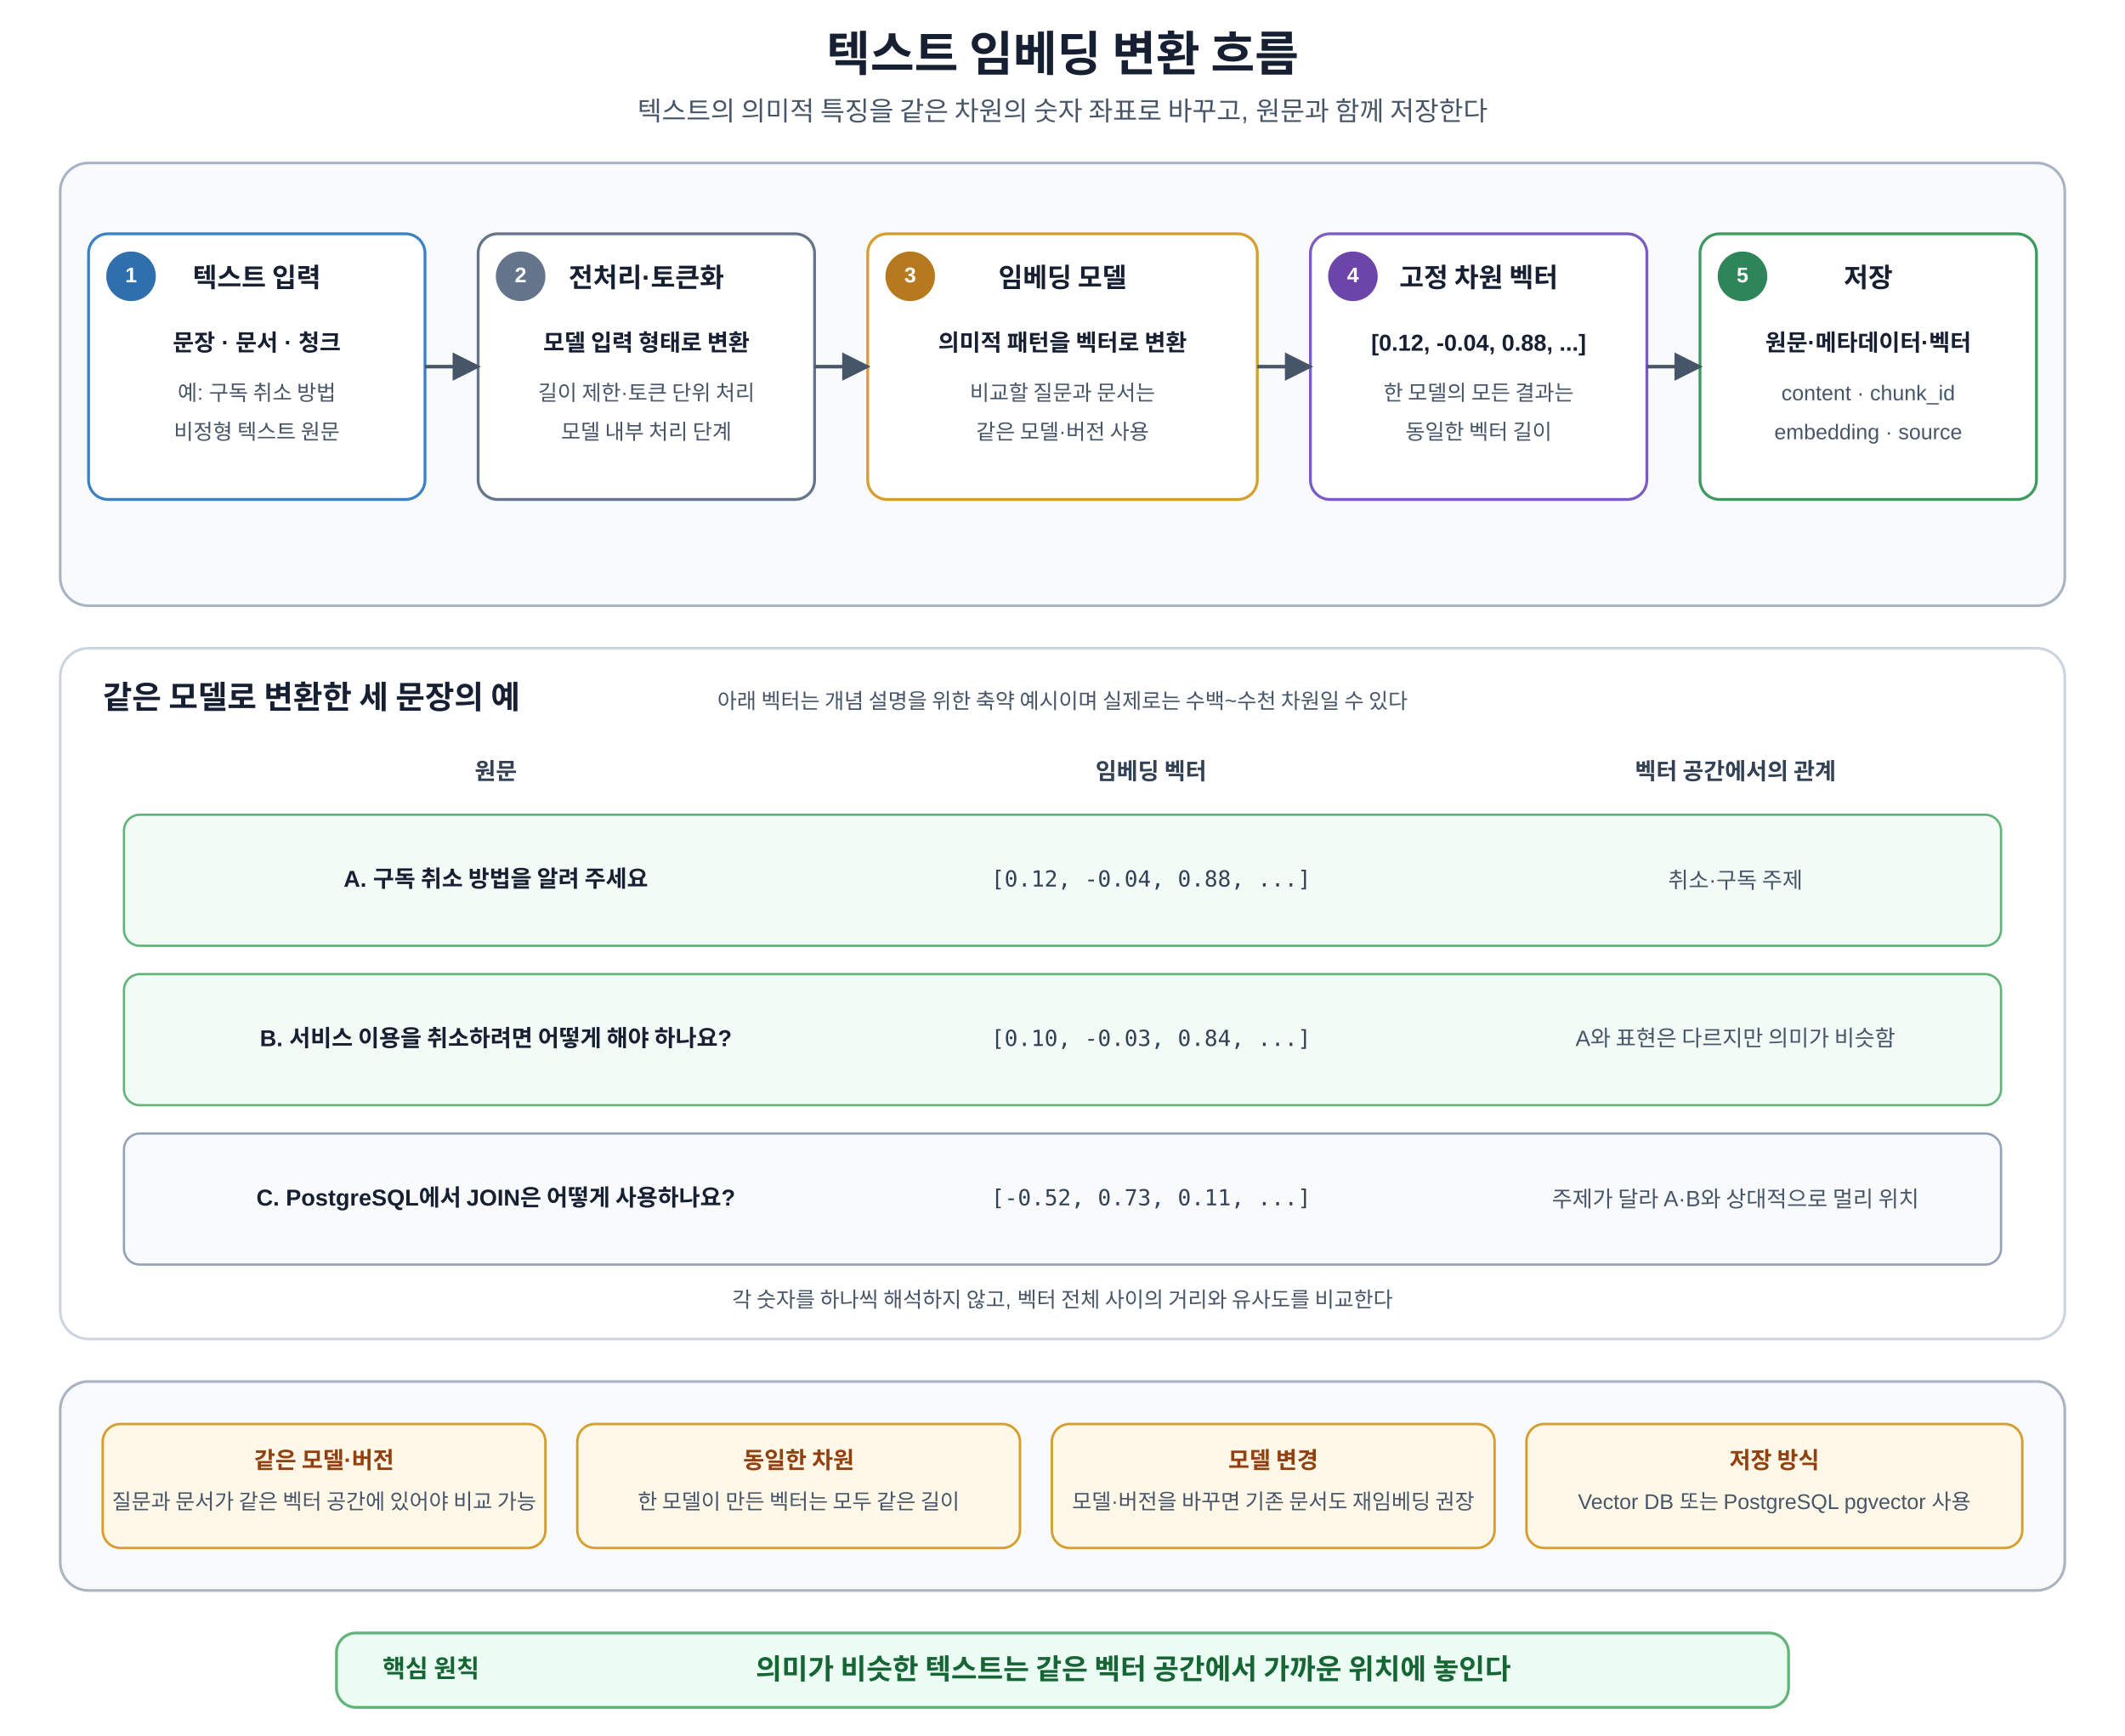
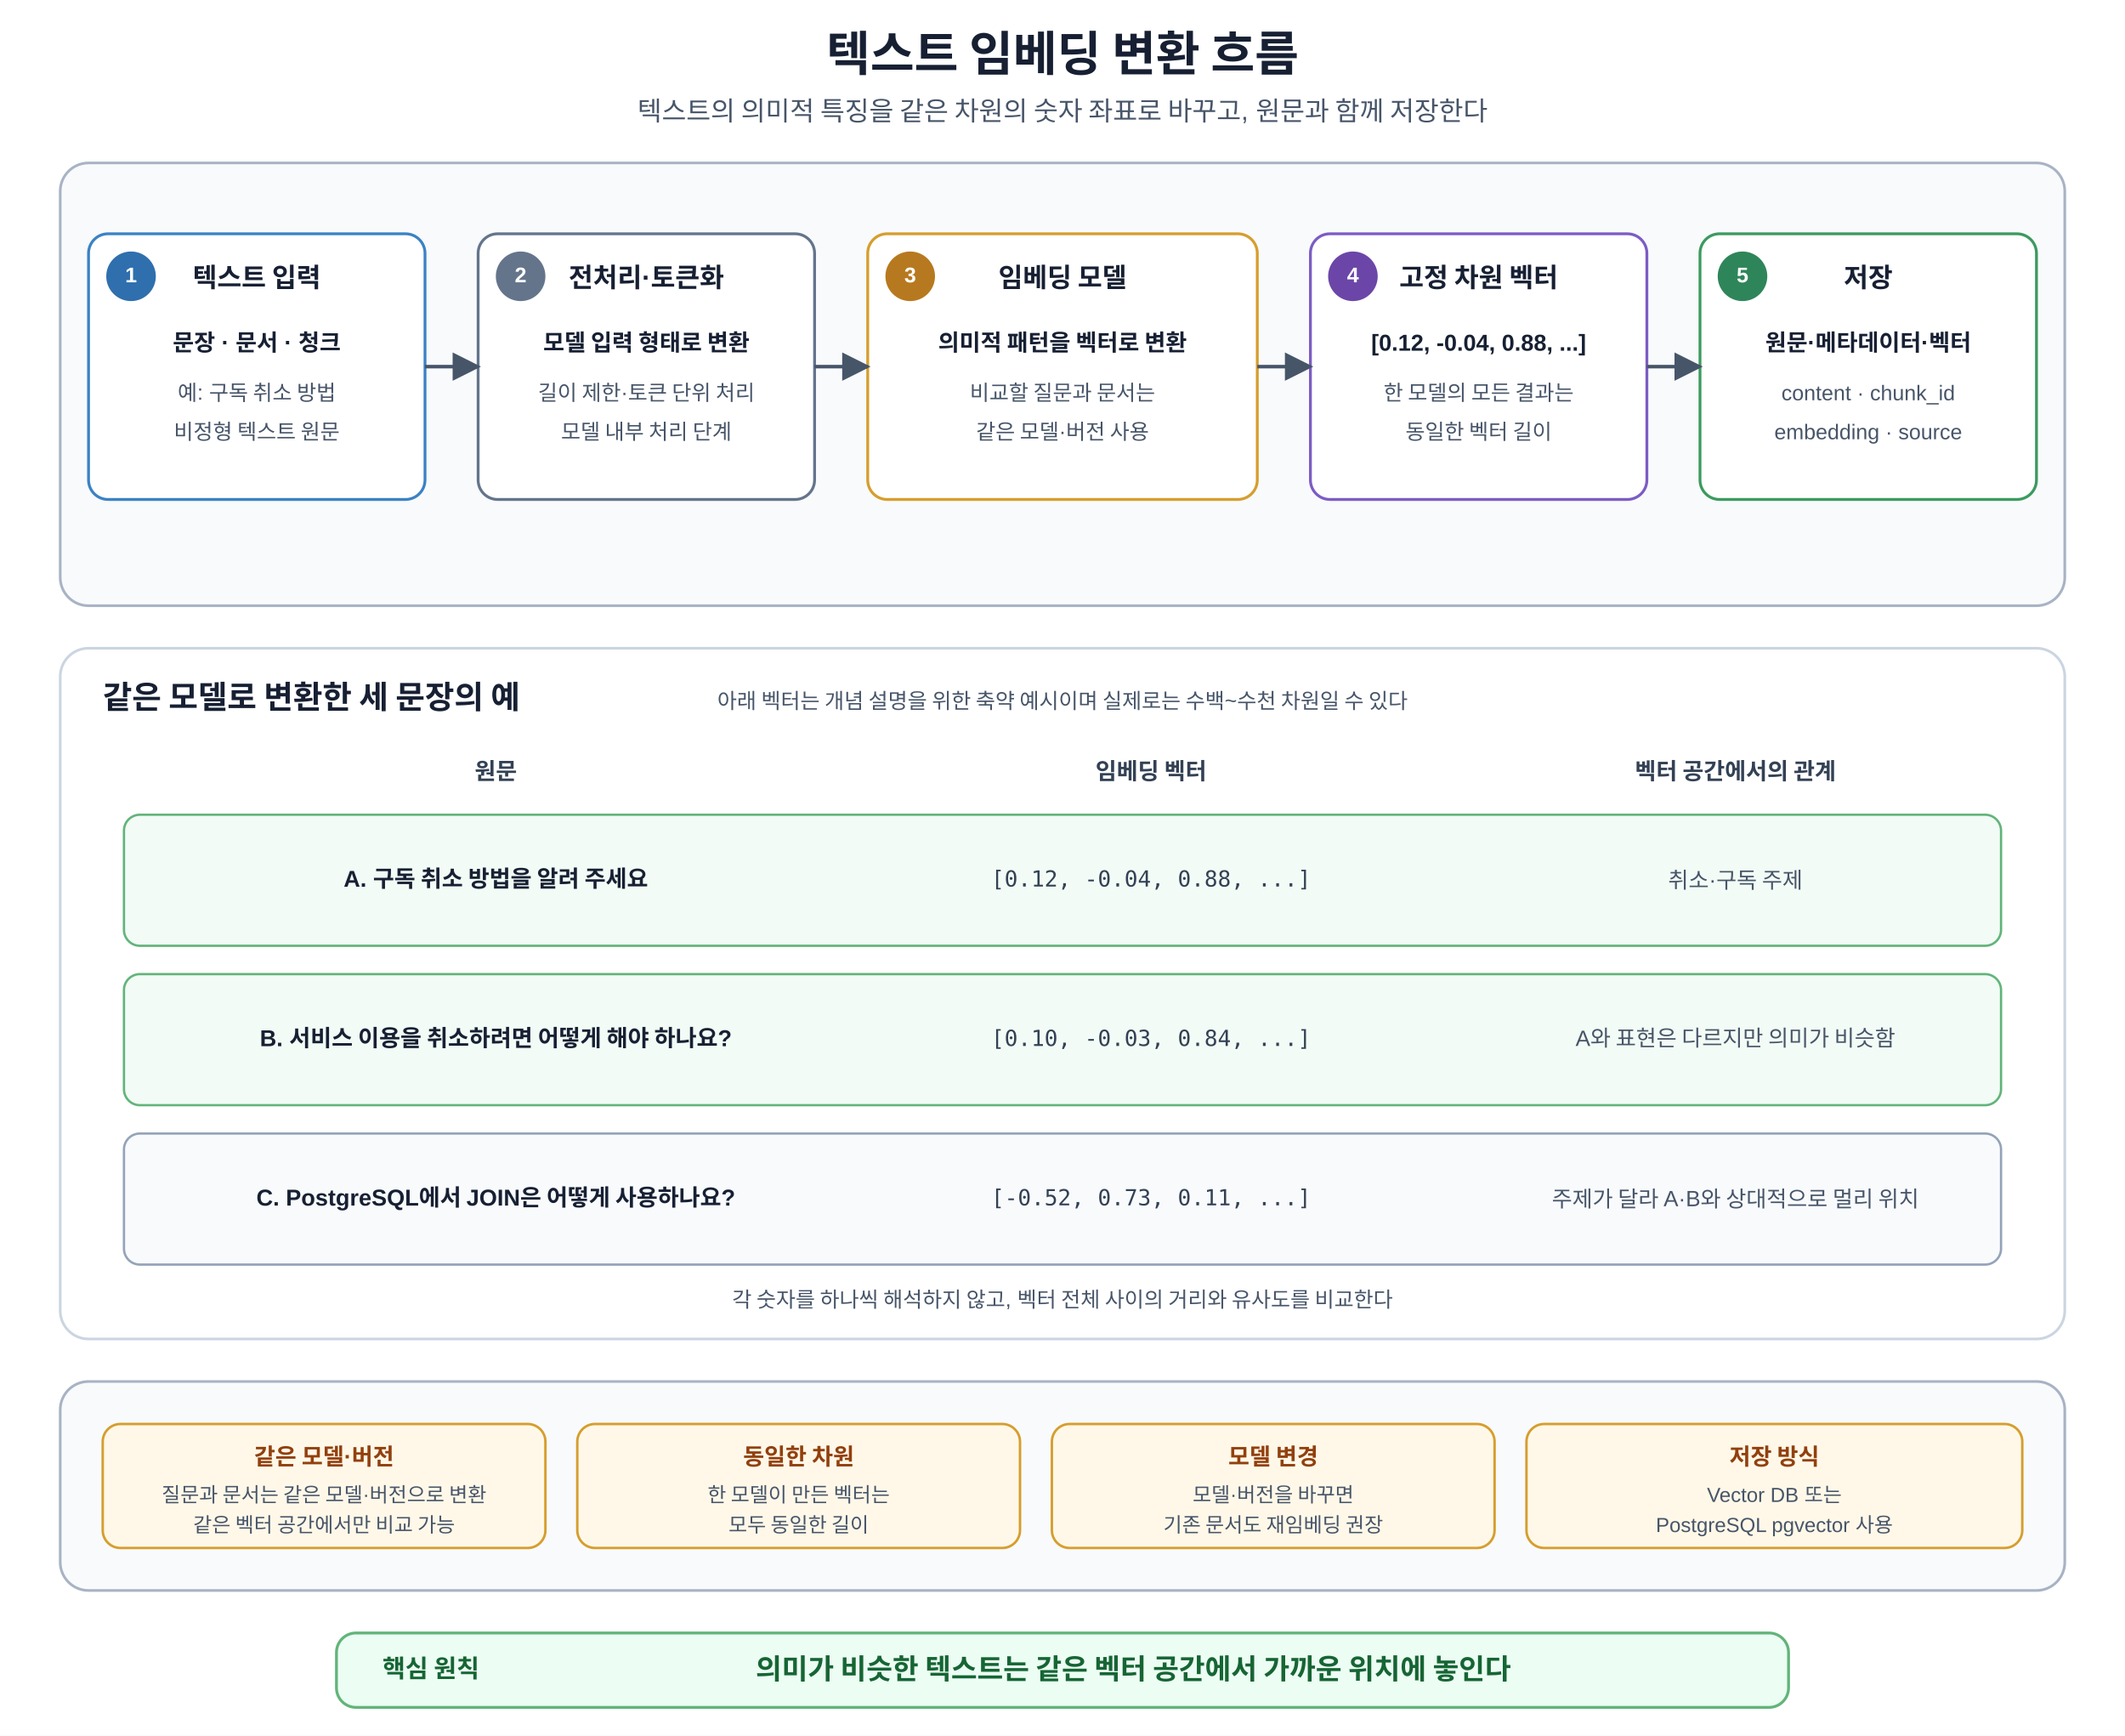
<svg xmlns="http://www.w3.org/2000/svg" width="1200" height="980" viewBox="0 0 1200 980" role="img" aria-labelledby="title desc">
  <defs>
    <marker id="arrow" viewBox="0 0 10 10" refX="9" refY="5" markerWidth="8" markerHeight="8" orient="auto">
      <path d="M0 0L10 5L0 10Z" fill="#475569" />
    </marker>
    <style>
-       text{font-family:Malgun Gothic,Apple SD Gothic Neo,Noto Sans KR,Arial,sans-serif;fill:#172033}
-       .title{font-size:27px;font-weight:700;text-anchor:middle}
-       .subtitle{font-size:15px;text-anchor:middle;fill:#475569}
-       .stageGroup{fill:#f8fafc;stroke:#a8b3c4;stroke-width:1.5;rx:16}
-       .stage{fill:#fff;stroke-width:1.6;rx:11}
-       .input{stroke:#3b82c4}.prep{stroke:#64748b}.model{stroke:#d69e2e}.vectorBox{stroke:#7c5cc4}.store{stroke:#3c9a5f}
-       .badge{font-size:12px;font-weight:700;fill:#fff;text-anchor:middle;dominant-baseline:middle}
-       .stageTitle{font-size:15px;font-weight:700;text-anchor:middle}
-       .stageMain{font-size:13px;font-weight:600;text-anchor:middle}
-       .stageSub{font-size:12px;text-anchor:middle;fill:#475569}
-       .flow{stroke:#475569;stroke-width:2;fill:none;marker-end:url(#arrow)}
-       .exampleGroup{fill:#fff;stroke:#cbd5e1;stroke-width:1.5;rx:16}
-       .exampleTitle{font-size:18px;font-weight:700}
-       .header{font-size:13px;font-weight:700;text-anchor:middle;fill:#334155}
-       .row{fill:#fff;stroke:#cbd5e1;stroke-width:1.3;rx:9}
-       .similar{fill:#f2fbf5;stroke:#62b47a}.other{fill:#f8fafc;stroke:#94a3b8}
-       .rowText{font-size:13px;font-weight:600;text-anchor:middle;dominant-baseline:middle}
-       .vector{font-family:Consolas,D2Coding,monospace;font-size:12.5px;text-anchor:middle;dominant-baseline:middle;fill:#334155}
-       .meaning{font-size:12.5px;text-anchor:middle;dominant-baseline:middle;fill:#475569}
-       .noteBox{fill:#fff8e8;stroke:#d69e2e;stroke-width:1.4;rx:10}
-       .noteTitle{font-size:13px;font-weight:700;text-anchor:middle;fill:#92400e}
-       .note{font-size:12px;text-anchor:middle;fill:#475569}
-       .principle{fill:#ecfdf3;stroke:#62b47a;stroke-width:1.6;rx:11}
-       .principleLabel{font-size:14px;font-weight:700;fill:#166534}
-       .principleText{font-size:16px;font-weight:700;text-anchor:middle;fill:#166534}
+       text{font-family:Malgun Gothic,Apple SD Gothic Neo,Noto Sans KR,Arial,sans-serif;fill:#172033}.title{font-size:27px;font-weight:700;text-anchor:middle}.subtitle{font-size:15px;text-anchor:middle;fill:#475569}.stageGroup{fill:#f8fafc;stroke:#a8b3c4;stroke-width:1.5;rx:16}.stage{fill:#fff;stroke-width:1.6;rx:11}.input{stroke:#3b82c4}.prep{stroke:#64748b}.model{stroke:#d69e2e}.vectorBox{stroke:#7c5cc4}.store{stroke:#3c9a5f}.badge{font-size:12px;font-weight:700;fill:#fff;text-anchor:middle;dominant-baseline:middle}.stageTitle{font-size:15px;font-weight:700;text-anchor:middle}.stageMain{font-size:13px;font-weight:600;text-anchor:middle}.stageSub{font-size:12px;text-anchor:middle;fill:#475569}.flow{stroke:#475569;stroke-width:2;fill:none;marker-end:url(#arrow)}.exampleGroup{fill:#fff;stroke:#cbd5e1;stroke-width:1.5;rx:16}.exampleTitle{font-size:18px;font-weight:700}.header{font-size:13px;font-weight:700;text-anchor:middle;fill:#334155}.row{fill:#fff;stroke:#cbd5e1;stroke-width:1.3;rx:9}.similar{fill:#f2fbf5;stroke:#62b47a}.other{fill:#f8fafc;stroke:#94a3b8}.rowText{font-size:13px;font-weight:600;text-anchor:middle;dominant-baseline:middle}.vector{font-family:Consolas,D2Coding,monospace;font-size:12.5px;text-anchor:middle;dominant-baseline:middle;fill:#334155}.meaning{font-size:12.5px;text-anchor:middle;dominant-baseline:middle;fill:#475569}.noteBox{fill:#fff8e8;stroke:#d69e2e;stroke-width:1.4;rx:10}.noteTitle{font-size:13px;font-weight:700;text-anchor:middle;fill:#92400e}.note{font-size:11.5px;text-anchor:middle;fill:#475569}.principle{fill:#ecfdf3;stroke:#62b47a;stroke-width:1.6;rx:11}.principleLabel{font-size:14px;font-weight:700;fill:#166534}.principleText{font-size:16px;font-weight:700;text-anchor:middle;fill:#166534}
    </style>
  </defs>
  <rect width="1200" height="980" fill="#fff" />
  <text x="600" y="40" class="title">텍스트 임베딩 변환 흐름</text>
  <text x="600" y="68" class="subtitle">텍스트의 의미적 특징을 같은 차원의 숫자 좌표로 바꾸고, 원문과 함께 저장한다</text>
  <rect x="34" y="92" width="1132" height="250" class="stageGroup" />
  <rect x="50" y="132" width="190" height="150" class="stage input" />
  <circle cx="74" cy="156" r="14" fill="#2f6fad" />
  <text x="74" y="156" class="badge">1</text>
  <text x="145" y="162" class="stageTitle">텍스트 입력</text>
  <text x="145" y="198" class="stageMain">문장 · 문서 · 청크</text>
  <text x="145" y="226" class="stageSub">예: 구독 취소 방법</text>
  <text x="145" y="248" class="stageSub">비정형 텍스트 원문</text>
  <rect x="270" y="132" width="190" height="150" class="stage prep" />
  <circle cx="294" cy="156" r="14" fill="#64748b" />
  <text x="294" y="156" class="badge">2</text>
  <text x="365" y="162" class="stageTitle">전처리·토큰화</text>
  <text x="365" y="198" class="stageMain">모델 입력 형태로 변환</text>
  <text x="365" y="226" class="stageSub">길이 제한·토큰 단위 처리</text>
  <text x="365" y="248" class="stageSub">모델 내부 처리 단계</text>
  <rect x="490" y="132" width="220" height="150" class="stage model" />
  <circle cx="514" cy="156" r="14" fill="#b7791f" />
  <text x="514" y="156" class="badge">3</text>
  <text x="600" y="162" class="stageTitle">임베딩 모델</text>
  <text x="600" y="198" class="stageMain">의미적 패턴을 벡터로 변환</text>
  <text x="600" y="226" class="stageSub">비교할 질문과 문서는</text>
  <text x="600" y="248" class="stageSub">같은 모델·버전 사용</text>
  <rect x="740" y="132" width="190" height="150" class="stage vectorBox" />
  <circle cx="764" cy="156" r="14" fill="#6b46a8" />
  <text x="764" y="156" class="badge">4</text>
  <text x="835" y="162" class="stageTitle">고정 차원 벡터</text>
  <text x="835" y="198" class="stageMain">[0.12, -0.04, 0.88, ...]</text>
  <text x="835" y="226" class="stageSub">한 모델의 모든 결과는</text>
  <text x="835" y="248" class="stageSub">동일한 벡터 길이</text>
  <rect x="960" y="132" width="190" height="150" class="stage store" />
  <circle cx="984" cy="156" r="14" fill="#2f855a" />
  <text x="984" y="156" class="badge">5</text>
  <text x="1055" y="162" class="stageTitle">저장</text>
  <text x="1055" y="198" class="stageMain">원문·메타데이터·벡터</text>
  <text x="1055" y="226" class="stageSub">content · chunk_id</text>
  <text x="1055" y="248" class="stageSub">embedding · source</text>
  <path d="M240 207H270" class="flow" />
  <path d="M460 207H490" class="flow" />
  <path d="M710 207H740" class="flow" />
  <path d="M930 207H960" class="flow" />
  <rect x="34" y="366" width="1132" height="390" class="exampleGroup" />
  <text x="58" y="400" class="exampleTitle">같은 모델로 변환한 세 문장의 예</text>
  <text x="600" y="400" class="stageSub">아래 벡터는 개념 설명을 위한 축약 예시이며 실제로는 수백~수천 차원일 수 있다</text>
  <text x="280" y="440" class="header">원문</text>
  <text x="650" y="440" class="header">임베딩 벡터</text>
  <text x="980" y="440" class="header">벡터 공간에서의 관계</text>
  <rect x="70" y="460" width="1060" height="74" class="row similar" />
  <text x="280" y="497" class="rowText">A. 구독 취소 방법을 알려 주세요</text>
  <text x="650" y="497" class="vector">[0.12, -0.04, 0.88, ...]</text>
  <text x="980" y="497" class="meaning">취소·구독 주제</text>
  <rect x="70" y="550" width="1060" height="74" class="row similar" />
  <text x="280" y="587" class="rowText">B. 서비스 이용을 취소하려면 어떻게 해야 하나요?</text>
  <text x="650" y="587" class="vector">[0.10, -0.03, 0.84, ...]</text>
  <text x="980" y="587" class="meaning">A와 표현은 다르지만 의미가 비슷함</text>
  <rect x="70" y="640" width="1060" height="74" class="row other" />
  <text x="280" y="677" class="rowText">C. PostgreSQL에서 JOIN은 어떻게 사용하나요?</text>
  <text x="650" y="677" class="vector">[-0.52, 0.73, 0.11, ...]</text>
  <text x="980" y="677" class="meaning">주제가 달라 A·B와 상대적으로 멀리 위치</text>
  <text x="600" y="738" class="stageSub">각 숫자를 하나씩 해석하지 않고, 벡터 전체 사이의 거리와 유사도를 비교한다</text>
  <rect x="34" y="780" width="1132" height="118" rx="16" fill="#f8fafc" stroke="#a8b3c4" stroke-width="1.5" />
  <rect x="58" y="804" width="250" height="70" class="noteBox" />
-   <text x="183" y="829" class="noteTitle">같은 모델·버전</text>
-   <text x="183" y="852" class="note">질문과 문서가 같은 벡터 공간에 있어야 비교 가능</text>
+   <text x="183" y="827" class="noteTitle">같은 모델·버전</text>
+   <text x="183" y="848" class="note">질문과 문서는 같은 모델·버전으로 변환</text>
+   <text x="183" y="865" class="note">같은 벡터 공간에서만 비교 가능</text>
  <rect x="326" y="804" width="250" height="70" class="noteBox" />
-   <text x="451" y="829" class="noteTitle">동일한 차원</text>
-   <text x="451" y="852" class="note">한 모델이 만든 벡터는 모두 같은 길이</text>
+   <text x="451" y="827" class="noteTitle">동일한 차원</text>
+   <text x="451" y="848" class="note">한 모델이 만든 벡터는</text>
+   <text x="451" y="865" class="note">모두 동일한 길이</text>
  <rect x="594" y="804" width="250" height="70" class="noteBox" />
-   <text x="719" y="829" class="noteTitle">모델 변경</text>
-   <text x="719" y="852" class="note">모델·버전을 바꾸면 기존 문서도 재임베딩 권장</text>
+   <text x="719" y="827" class="noteTitle">모델 변경</text>
+   <text x="719" y="848" class="note">모델·버전을 바꾸면</text>
+   <text x="719" y="865" class="note">기존 문서도 재임베딩 권장</text>
  <rect x="862" y="804" width="280" height="70" class="noteBox" />
-   <text x="1002" y="829" class="noteTitle">저장 방식</text>
-   <text x="1002" y="852" class="note">Vector DB 또는 PostgreSQL pgvector 사용</text>
+   <text x="1002" y="827" class="noteTitle">저장 방식</text>
+   <text x="1002" y="848" class="note">Vector DB 또는</text>
+   <text x="1002" y="865" class="note">PostgreSQL pgvector 사용</text>
  <rect x="190" y="922" width="820" height="42" class="principle" />
  <text x="216" y="947" class="principleLabel">핵심 원칙</text>
  <text x="640" y="948" class="principleText">의미가 비슷한 텍스트는 같은 벡터 공간에서 가까운 위치에 놓인다</text>
</svg>
